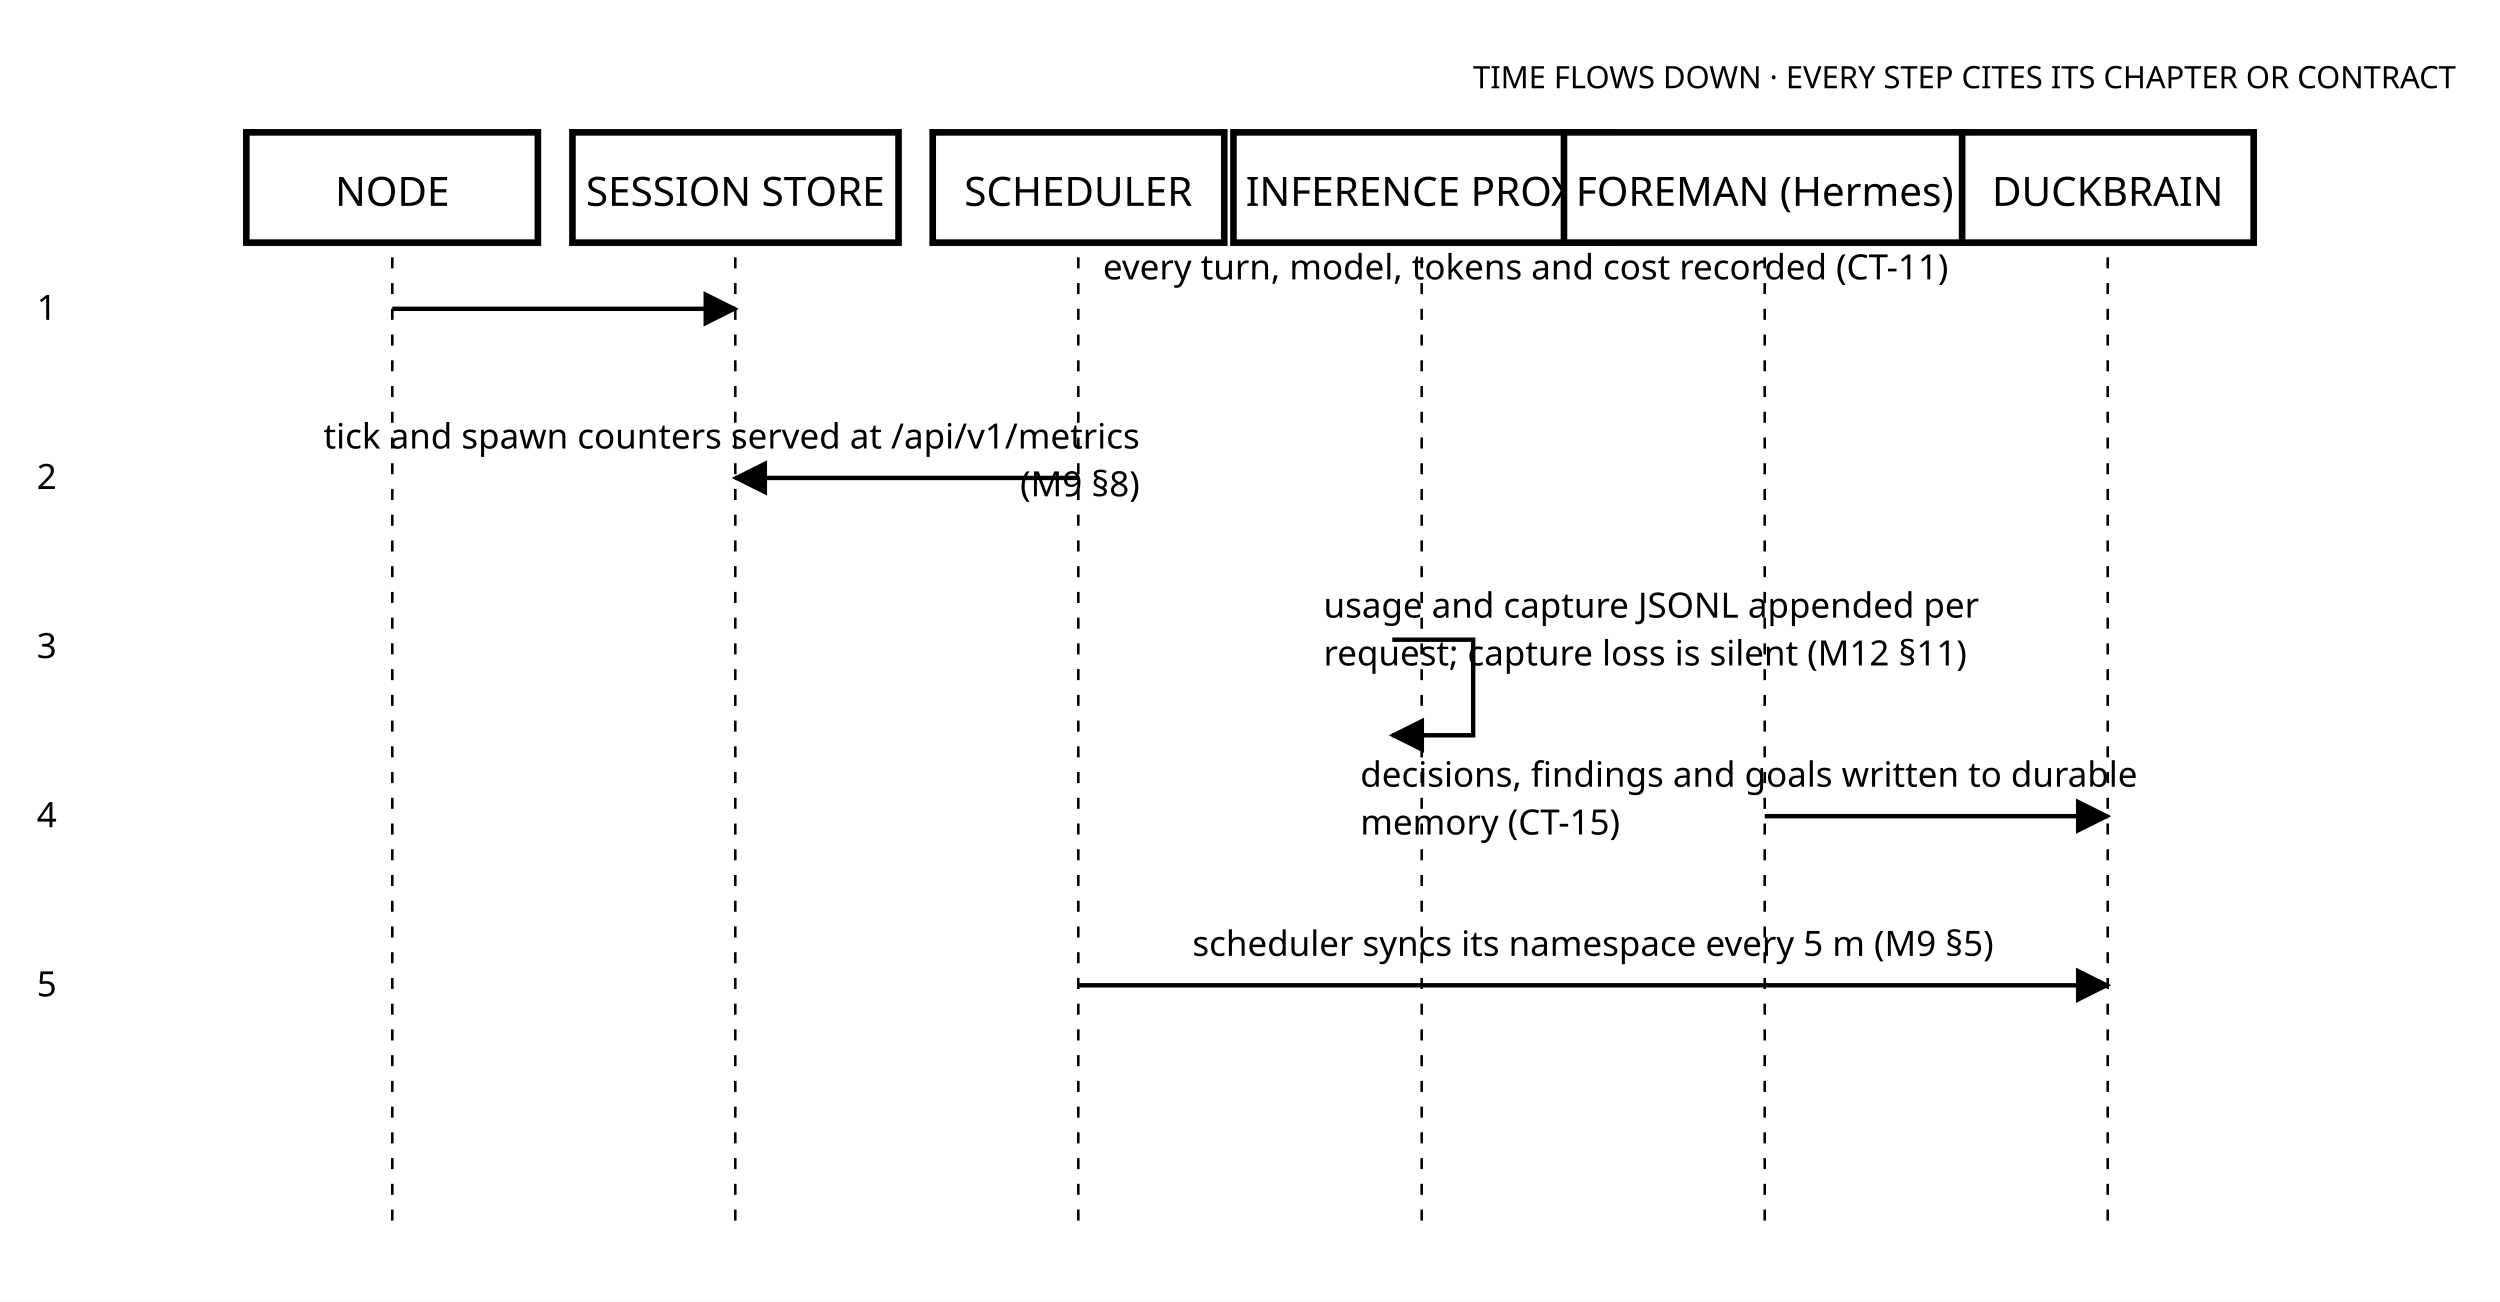
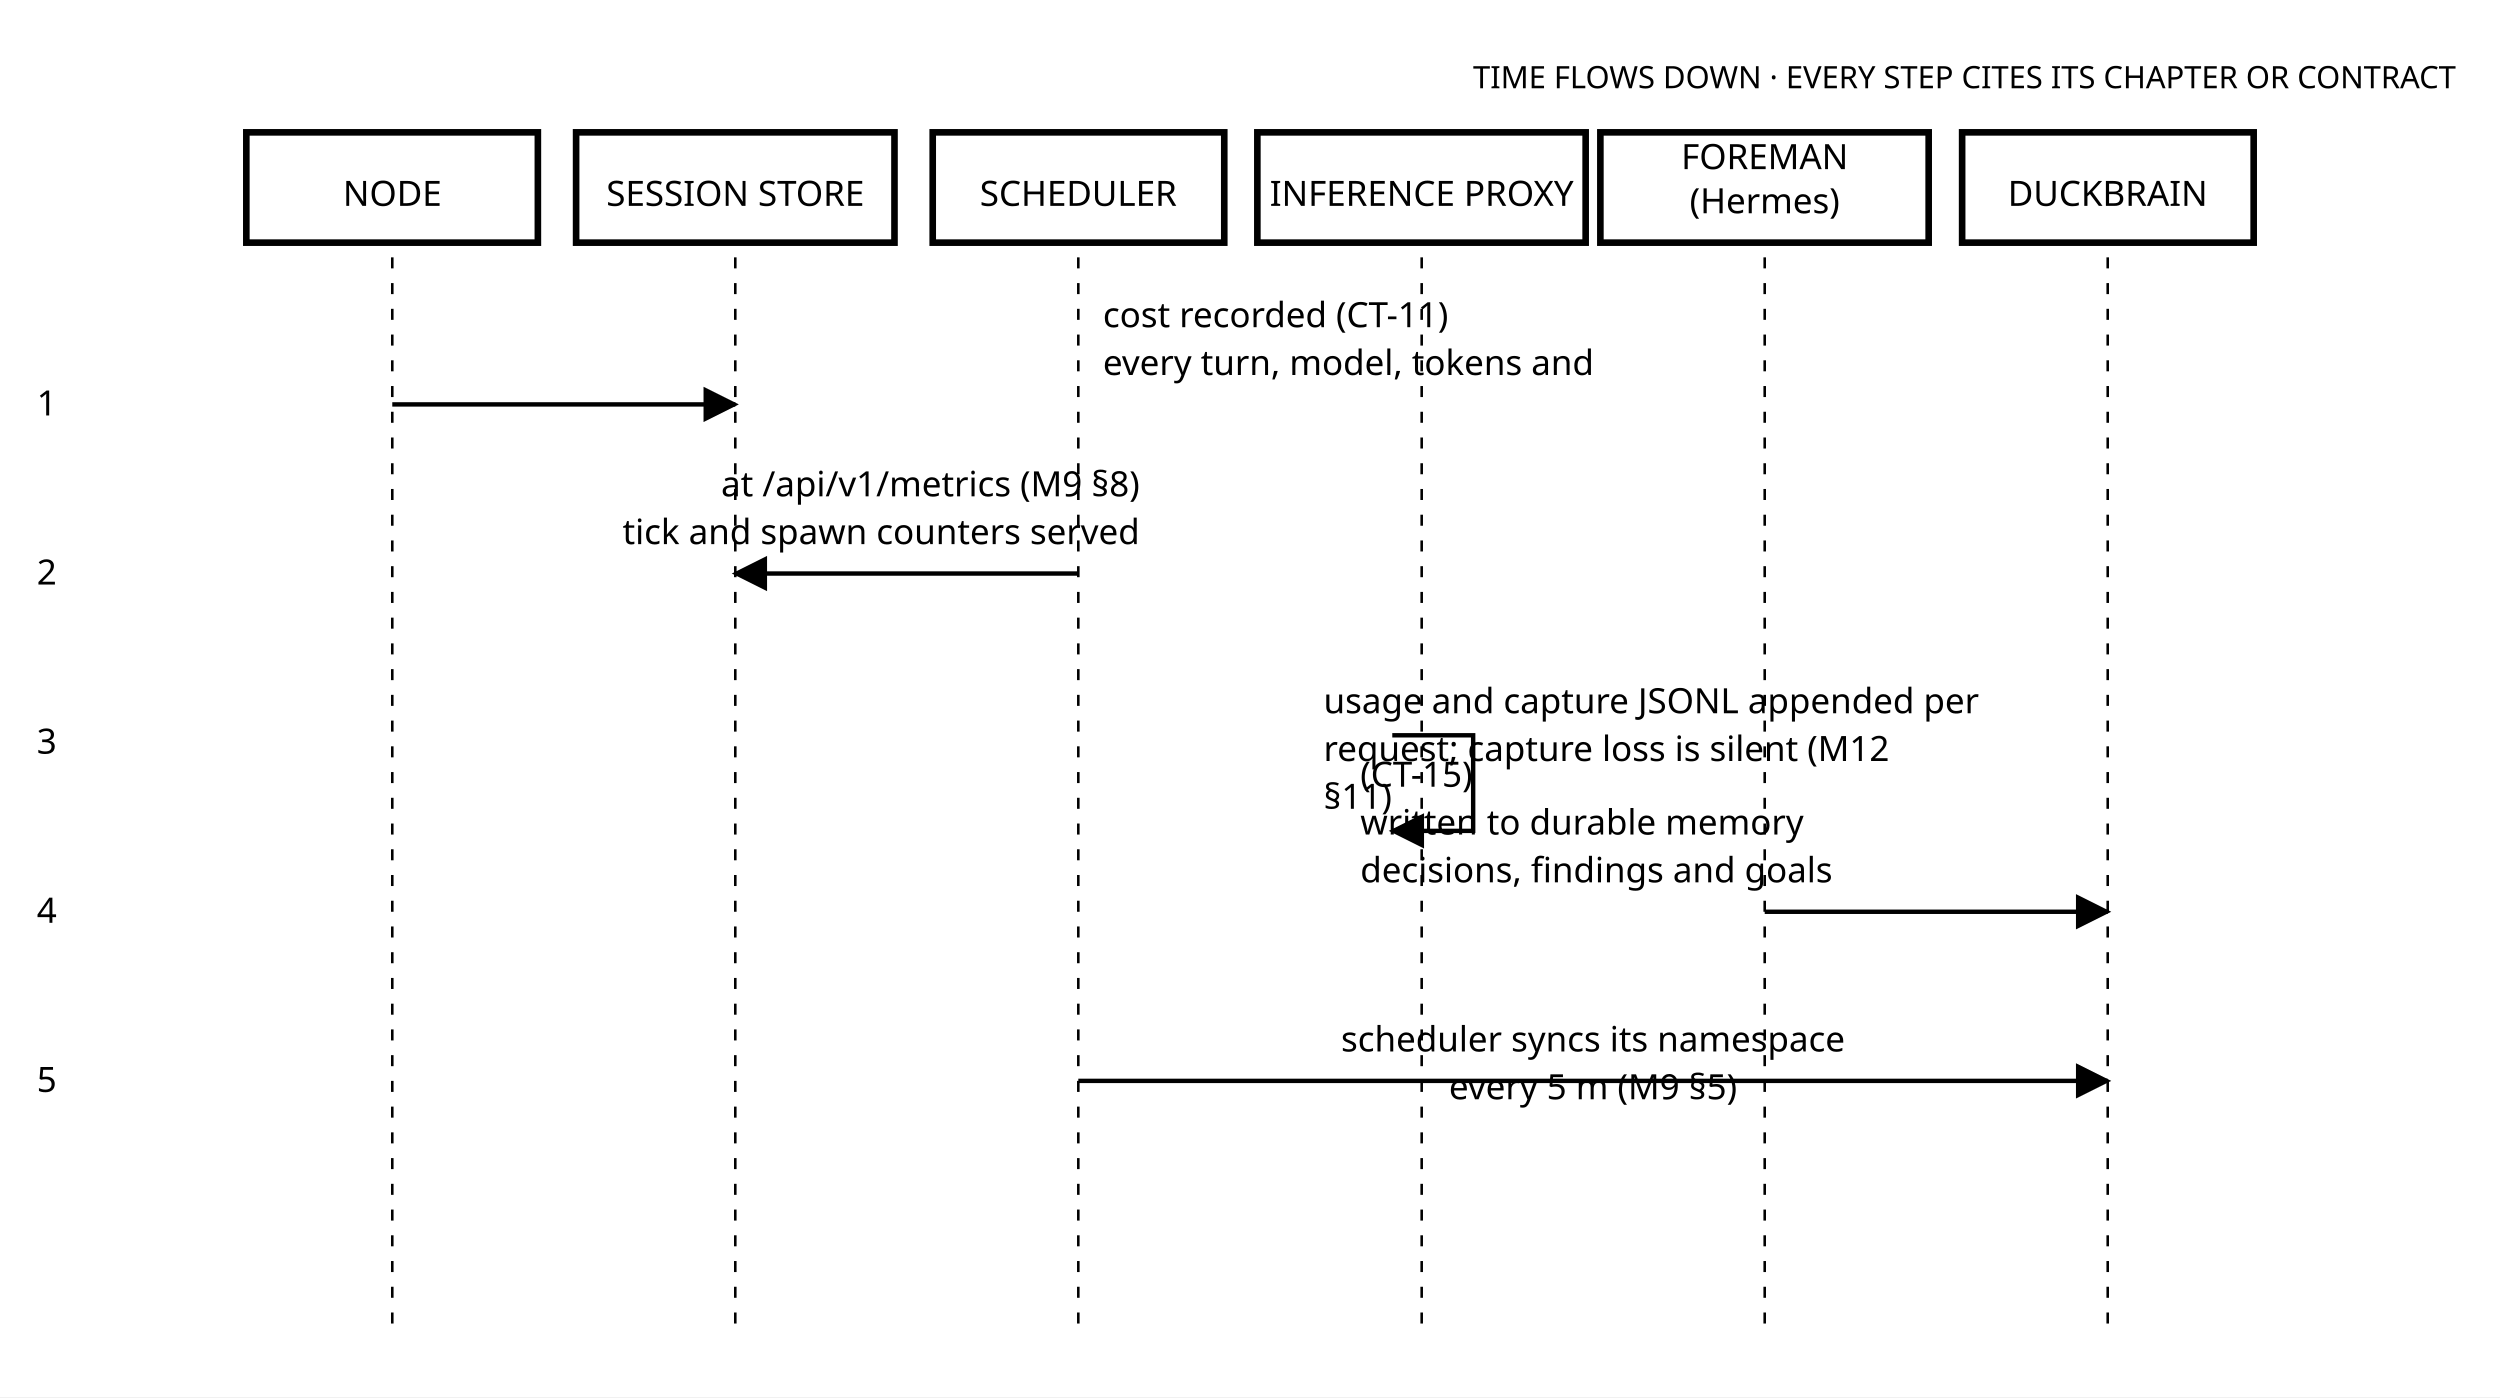
- <svg xmlns="http://www.w3.org/2000/svg" width="170.0mm" height="88.5mm" viewBox="0 0 680 354.0" preserveAspectRatio="xMidYMid meet">
-   <rect width="680" height="354.0" fill="#ffffff" />
+ <svg xmlns="http://www.w3.org/2000/svg" width="170.0mm" height="95.0mm" viewBox="0 0 680 380.0" preserveAspectRatio="xMidYMid meet">
+   <rect width="680" height="380.0" fill="#ffffff" />
  <defs>
    <marker id="ar" viewBox="0 0 10 10" refX="9" refY="5" markerWidth="8" markerHeight="8" orient="auto">
      <path d="M0,0 L10,5 L0,10 z" fill="#000000" />
    </marker>
  </defs>
  <g font-family="Routed Gothic Narrow, Routed Gothic, sans-serif">
    <text x="668.0" y="24.0" font-size="8.40" fill="#000000" text-anchor="end">TIME FLOWS DOWN · EVERY STEP CITES ITS CHAPTER OR CONTRACT</text>
    <rect x="67.0" y="36.0" width="79.3" height="30.0" fill="#ffffff" stroke="#000000" stroke-width="1.8" />
-     <text x="106.7" y="56.0" font-size="11.00" fill="#000000" text-anchor="middle">NODE</text>
-     <polyline points="106.7,70.0 106.7,334.0" fill="none" stroke="#000000" stroke-width="0.7" stroke-dasharray="3 4" />
-     <rect x="155.7" y="36.0" width="88.7" height="30.0" fill="#ffffff" stroke="#000000" stroke-width="1.8" />
-     <text x="200.0" y="56.0" font-size="11.00" fill="#000000" text-anchor="middle">SESSION STORE</text>
-     <polyline points="200.0,70.0 200.0,334.0" fill="none" stroke="#000000" stroke-width="0.7" stroke-dasharray="3 4" />
+     <text x="106.7" y="56.0" font-size="9.50" fill="#000000" text-anchor="middle">NODE</text>
+     <polyline points="106.7,70.0 106.7,360.0" fill="none" stroke="#000000" stroke-width="0.7" stroke-dasharray="3 4" />
+     <rect x="156.7" y="36.0" width="86.6" height="30.0" fill="#ffffff" stroke="#000000" stroke-width="1.8" />
+     <text x="200.0" y="56.0" font-size="9.50" fill="#000000" text-anchor="middle">SESSION STORE</text>
+     <polyline points="200.0,70.0 200.0,360.0" fill="none" stroke="#000000" stroke-width="0.7" stroke-dasharray="3 4" />
    <rect x="253.7" y="36.0" width="79.3" height="30.0" fill="#ffffff" stroke="#000000" stroke-width="1.8" />
-     <text x="293.3" y="56.0" font-size="11.00" fill="#000000" text-anchor="middle">SCHEDULER</text>
-     <polyline points="293.3,70.0 293.3,334.0" fill="none" stroke="#000000" stroke-width="0.7" stroke-dasharray="3 4" />
-     <rect x="335.5" y="36.0" width="102.3" height="30.0" fill="#ffffff" stroke="#000000" stroke-width="1.8" />
-     <text x="386.7" y="56.0" font-size="11.00" fill="#000000" text-anchor="middle">INFERENCE PROXY</text>
-     <polyline points="386.7,70.0 386.7,334.0" fill="none" stroke="#000000" stroke-width="0.7" stroke-dasharray="3 4" />
-     <rect x="425.4" y="36.0" width="109.1" height="30.0" fill="#ffffff" stroke="#000000" stroke-width="1.8" />
-     <text x="480.0" y="56.0" font-size="11.00" fill="#000000" text-anchor="middle">FOREMAN (Hermes)</text>
-     <polyline points="480.0,70.0 480.0,334.0" fill="none" stroke="#000000" stroke-width="0.7" stroke-dasharray="3 4" />
+     <text x="293.3" y="56.0" font-size="9.50" fill="#000000" text-anchor="middle">SCHEDULER</text>
+     <polyline points="293.3,70.0 293.3,360.0" fill="none" stroke="#000000" stroke-width="0.7" stroke-dasharray="3 4" />
+     <rect x="342.0" y="36.0" width="89.3" height="30.0" fill="#ffffff" stroke="#000000" stroke-width="1.8" />
+     <text x="386.7" y="56.0" font-size="9.50" fill="#000000" text-anchor="middle">INFERENCE PROXY</text>
+     <polyline points="386.7,70.0 386.7,360.0" fill="none" stroke="#000000" stroke-width="0.7" stroke-dasharray="3 4" />
+     <rect x="435.3" y="36.0" width="89.3" height="30.0" fill="#ffffff" stroke="#000000" stroke-width="1.8" />
+     <text x="480.0" y="46.0" font-size="9.50" fill="#000000" text-anchor="middle">FOREMAN</text>
+     <text x="480.0" y="58.0" font-size="9.50" fill="#000000" text-anchor="middle">(Hermes)</text>
+     <polyline points="480.0,70.0 480.0,360.0" fill="none" stroke="#000000" stroke-width="0.7" stroke-dasharray="3 4" />
    <rect x="533.7" y="36.0" width="79.3" height="30.0" fill="#ffffff" stroke="#000000" stroke-width="1.8" />
-     <text x="573.3" y="56.0" font-size="11.00" fill="#000000" text-anchor="middle">DUCKBRAIN</text>
-     <polyline points="573.3,70.0 573.3,334.0" fill="none" stroke="#000000" stroke-width="0.7" stroke-dasharray="3 4" />
-     <text x="10.0" y="87.0" font-size="9.50" fill="#000000" text-anchor="start">1</text>
-     <polyline points="106.7,84.0 200.0,84.0" fill="none" stroke="#000000" stroke-width="1.2" marker-end="url(#ar)" />
-     <text x="300.0" y="76.0" font-size="9.50" fill="#000000" text-anchor="start">every turn, model, tokens and cost recorded (CT-11)</text>
-     <text x="10.0" y="133.0" font-size="9.50" fill="#000000" text-anchor="start">2</text>
-     <polyline points="293.3,130.0 200.0,130.0" fill="none" stroke="#000000" stroke-width="1.2" marker-end="url(#ar)" />
-     <text x="310.0" y="122.0" font-size="9.50" fill="#000000" text-anchor="end">tick and spawn counters served at /api/v1/metrics</text>
-     <text x="310.0" y="135.0" font-size="9.50" fill="#000000" text-anchor="end">(M9 §8)</text>
-     <text x="10.0" y="179.0" font-size="9.50" fill="#000000" text-anchor="start">3</text>
-     <polyline points="378.7,174.0 400.7,174.0 400.7,200.0 378.7,200.0" fill="none" stroke="#000000" stroke-width="1.2" marker-end="url(#ar)" />
-     <text x="360.0" y="168.0" font-size="9.50" fill="#000000" text-anchor="start">usage and capture JSONL appended per</text>
-     <text x="360.0" y="181.0" font-size="9.50" fill="#000000" text-anchor="start">request; capture loss is silent (M12 §11)</text>
-     <text x="10.0" y="225.0" font-size="9.50" fill="#000000" text-anchor="start">4</text>
-     <polyline points="480.0,222.0 573.3,222.0" fill="none" stroke="#000000" stroke-width="1.2" marker-end="url(#ar)" />
-     <text x="370.0" y="214.0" font-size="9.50" fill="#000000" text-anchor="start">decisions, findings and goals written to durable</text>
-     <text x="370.0" y="227.0" font-size="9.50" fill="#000000" text-anchor="start">memory (CT-15)</text>
-     <text x="10.0" y="271.0" font-size="9.50" fill="#000000" text-anchor="start">5</text>
-     <polyline points="293.3,268.0 573.3,268.0" fill="none" stroke="#000000" stroke-width="1.2" marker-end="url(#ar)" />
-     <text x="433.3" y="260.0" font-size="9.50" fill="#000000" text-anchor="middle">scheduler syncs its namespace every 5 m (M9 §5)</text>
+     <text x="573.3" y="56.0" font-size="9.50" fill="#000000" text-anchor="middle">DUCKBRAIN</text>
+     <polyline points="573.3,70.0 573.3,360.0" fill="none" stroke="#000000" stroke-width="0.7" stroke-dasharray="3 4" />
+     <text x="10.0" y="113.0" font-size="9.50" fill="#000000" text-anchor="start">1</text>
+     <polyline points="106.7,110.0 200.0,110.0" fill="none" stroke="#000000" stroke-width="1.2" marker-end="url(#ar)" />
+     <text x="300.0" y="102.0" font-size="9.50" fill="#000000" text-anchor="start">every turn, model, tokens and</text>
+     <text x="300.0" y="89.0" font-size="9.50" fill="#000000" text-anchor="start">cost recorded (CT-11)</text>
+     <text x="10.0" y="159.0" font-size="9.50" fill="#000000" text-anchor="start">2</text>
+     <polyline points="293.3,156.0 200.0,156.0" fill="none" stroke="#000000" stroke-width="1.2" marker-end="url(#ar)" />
+     <text x="310.0" y="148.0" font-size="9.50" fill="#000000" text-anchor="end">tick and spawn counters served</text>
+     <text x="310.0" y="135.0" font-size="9.50" fill="#000000" text-anchor="end">at /api/v1/metrics (M9 §8)</text>
+     <text x="10.0" y="205.0" font-size="9.50" fill="#000000" text-anchor="start">3</text>
+     <polyline points="378.7,200.0 400.7,200.0 400.7,226.0 378.7,226.0" fill="none" stroke="#000000" stroke-width="1.2" marker-end="url(#ar)" />
+     <text x="360.0" y="194.0" font-size="9.50" fill="#000000" text-anchor="start">usage and capture JSONL appended per</text>
+     <text x="360.0" y="207.0" font-size="9.50" fill="#000000" text-anchor="start">request; capture loss is silent (M12</text>
+     <text x="360.0" y="220.0" font-size="9.50" fill="#000000" text-anchor="start">§11)</text>
+     <text x="10.0" y="251.0" font-size="9.50" fill="#000000" text-anchor="start">4</text>
+     <polyline points="480.0,248.0 573.3,248.0" fill="none" stroke="#000000" stroke-width="1.2" marker-end="url(#ar)" />
+     <text x="370.0" y="240.0" font-size="9.50" fill="#000000" text-anchor="start">decisions, findings and goals</text>
+     <text x="370.0" y="227.0" font-size="9.50" fill="#000000" text-anchor="start">written to durable memory</text>
+     <text x="370.0" y="214.0" font-size="9.50" fill="#000000" text-anchor="start">(CT-15)</text>
+     <text x="10.0" y="297.0" font-size="9.50" fill="#000000" text-anchor="start">5</text>
+     <polyline points="293.3,294.0 573.3,294.0" fill="none" stroke="#000000" stroke-width="1.2" marker-end="url(#ar)" />
+     <text x="433.3" y="286.0" font-size="9.50" fill="#000000" text-anchor="middle">scheduler syncs its namespace</text>
+     <text x="433.3" y="299.0" font-size="9.50" fill="#000000" text-anchor="middle">every 5 m (M9 §5)</text>
  </g>
</svg>
